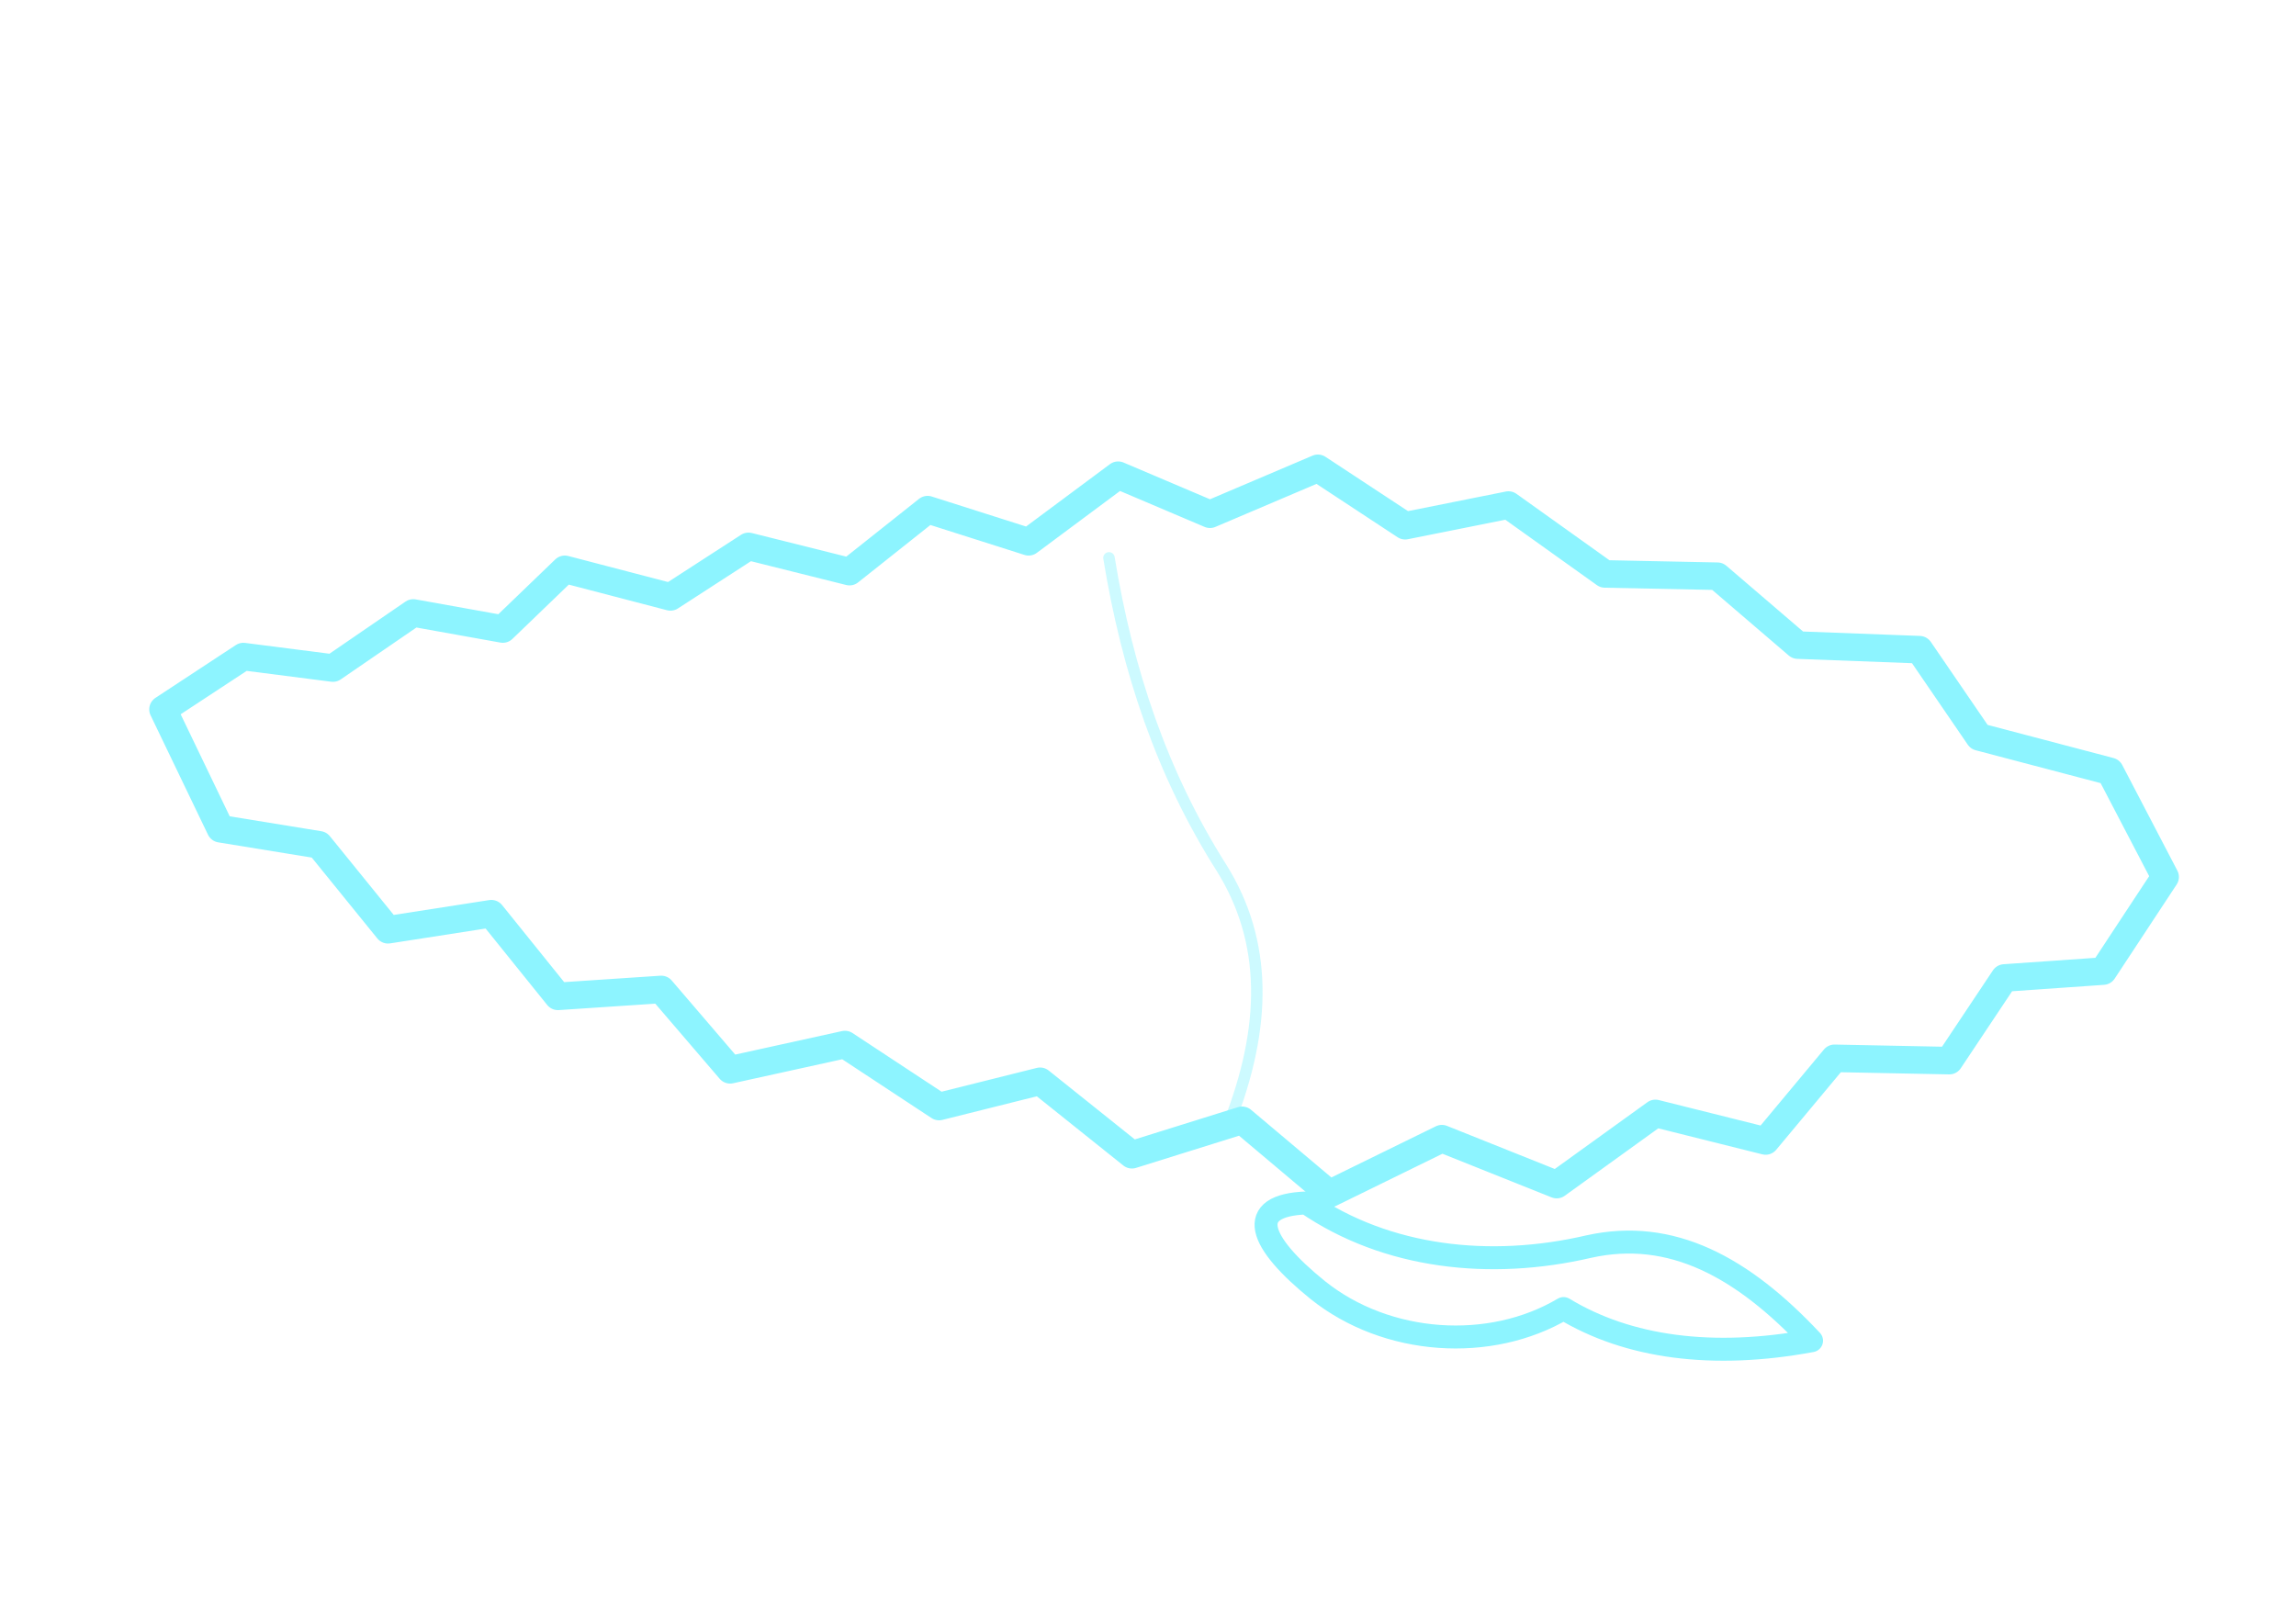
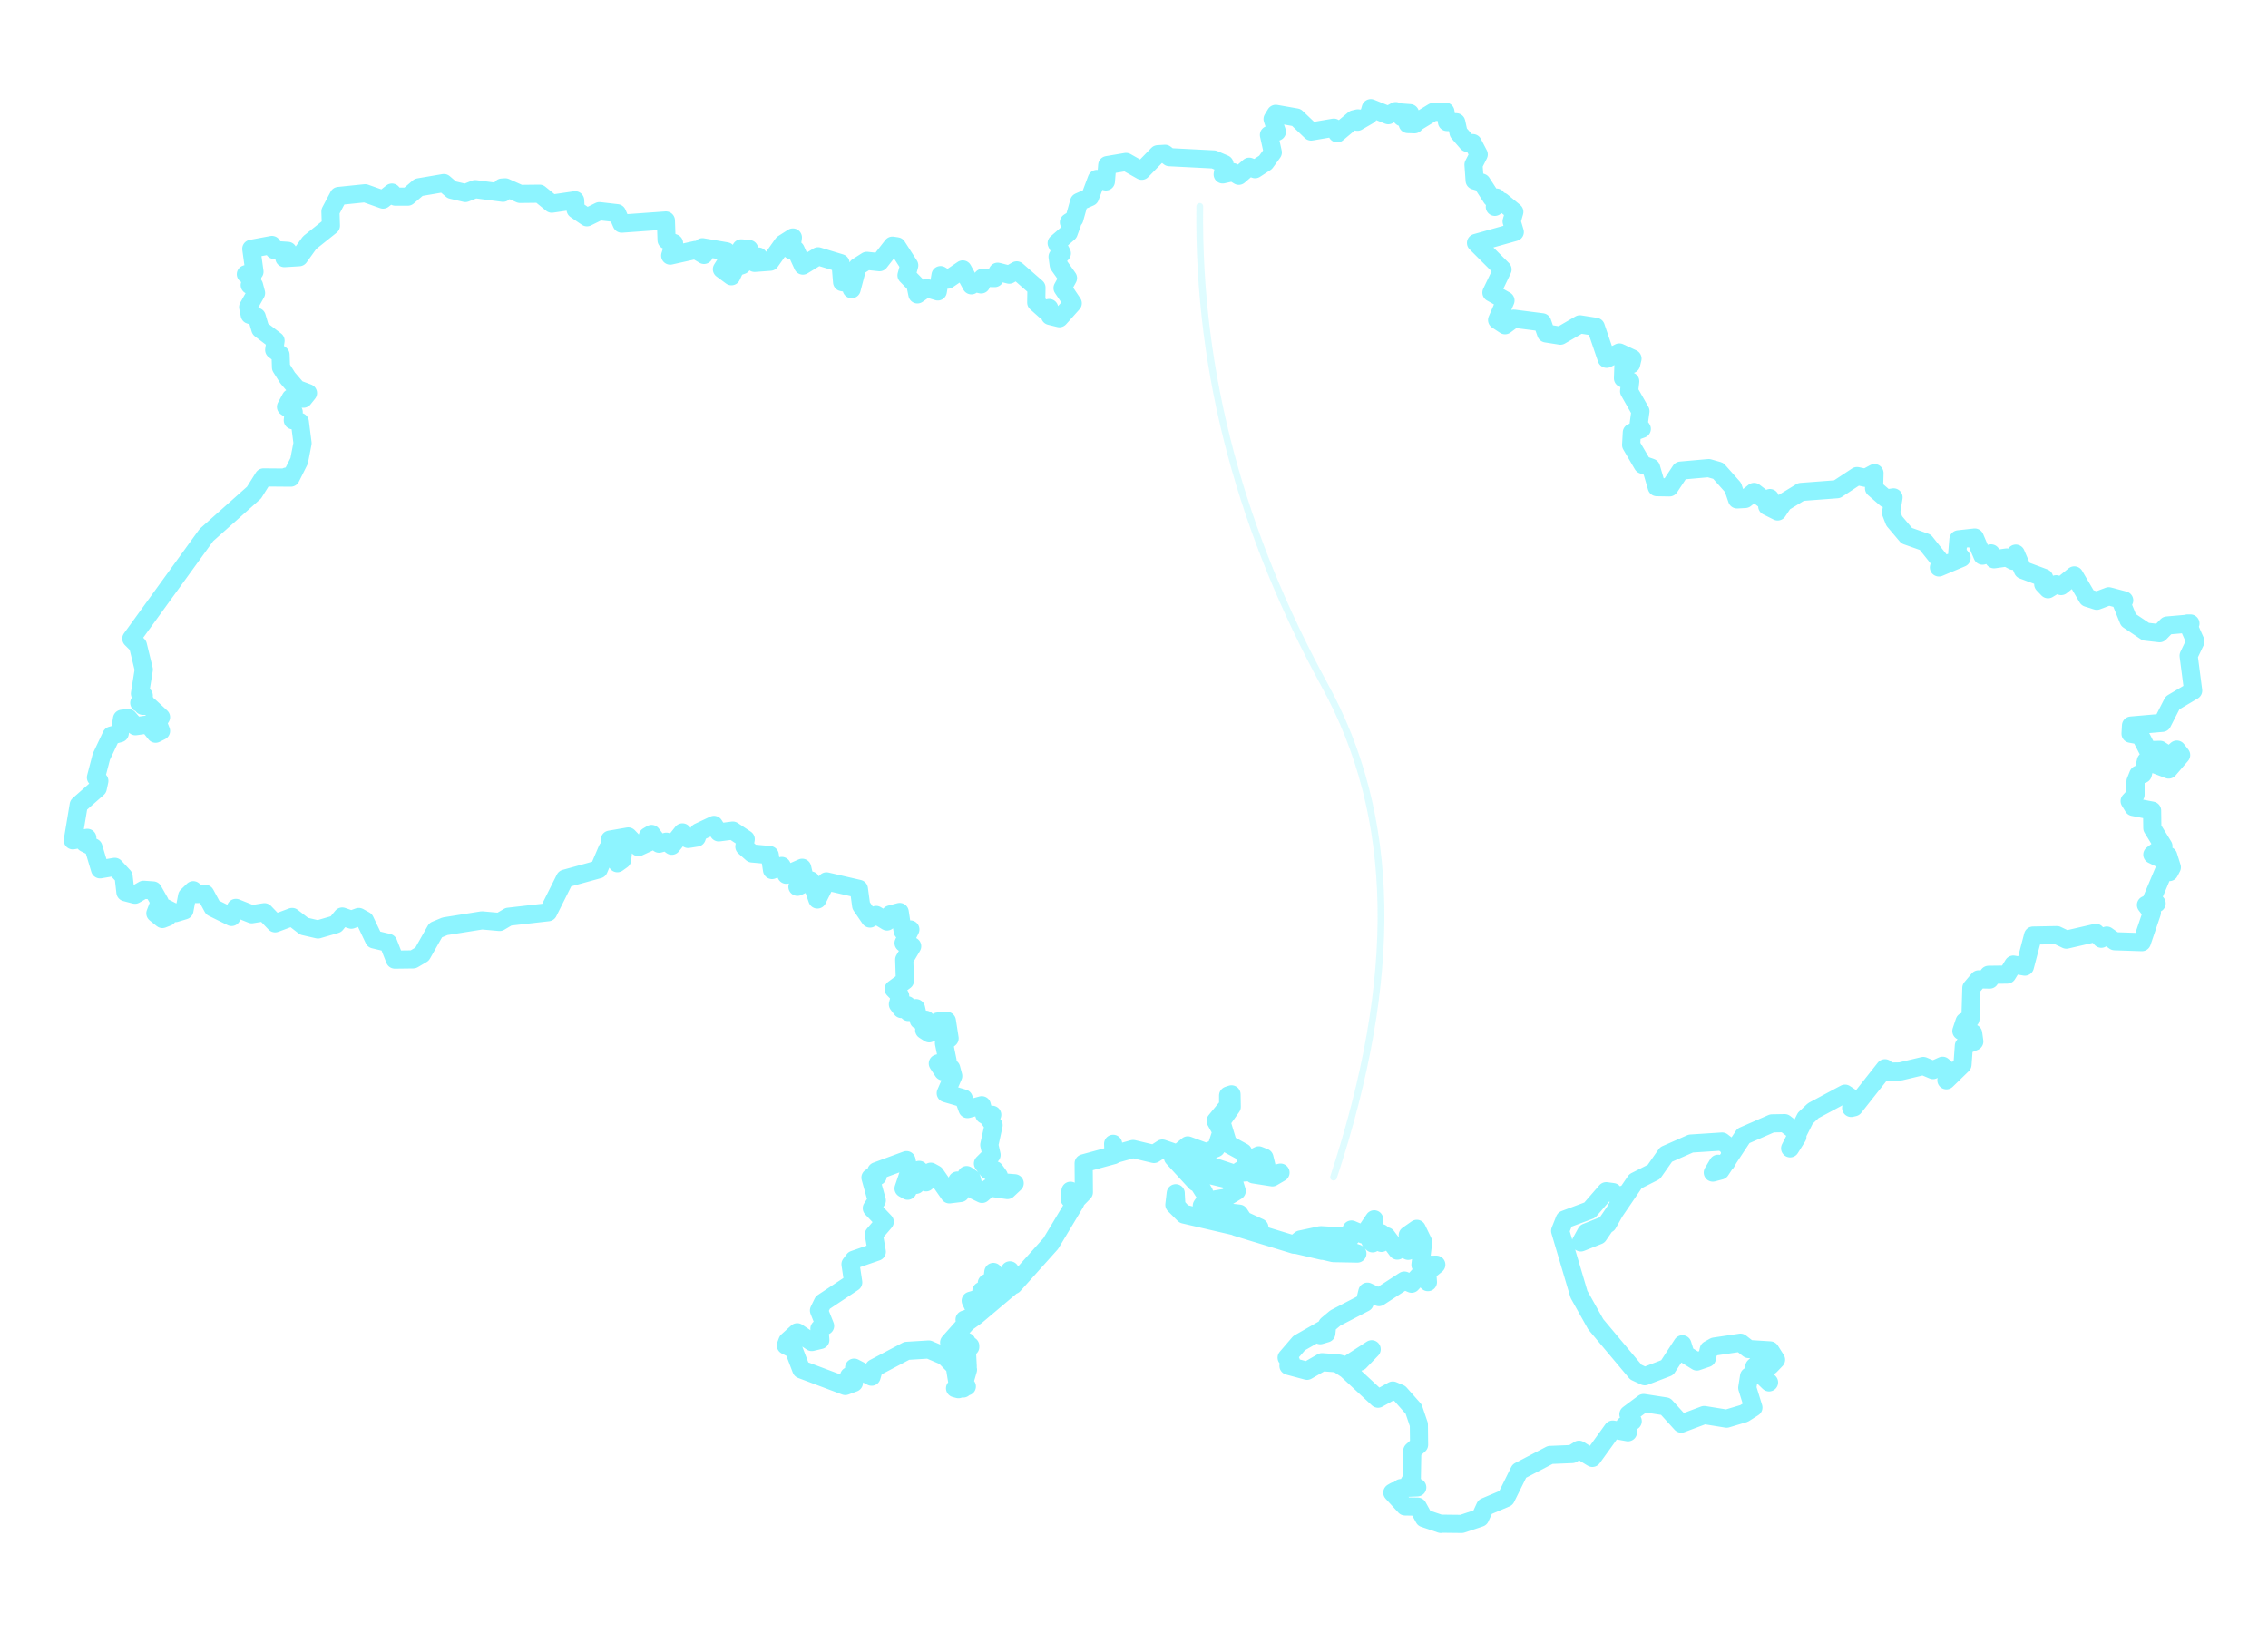
- <svg xmlns="http://www.w3.org/2000/svg" viewBox="0 0 1000 700" role="img" aria-label="Ukraine outline map">
-   <g fill="none" stroke="#8df4ff" stroke-linecap="round" stroke-linejoin="round">
-     <path d="M71 309 L106 286 L145 291 L180 267 L219 274 L246 248 L292 260 L326 238 L370 249 L404 222 L448 236 L487 207 L527 224 L574 204 L612 229 L657 220 L699 250 L748 251 L783 281 L836 283 L862 321 L919 336 L943 382 L916 423 L873 426 L849 462 L799 461 L769 497 L721 485 L678 516 L628 496 L579 520 L541 488 L493 503 L453 471 L409 482 L368 455 L318 466 L288 431 L243 434 L214 398 L169 405 L139 368 L96 361 Z" stroke-width="12" />
-     <path d="M569 524 C604 548 649 553 692 543 C728 535 759 552 789 584 C746 592 709 587 681 570 C649 589 604 586 574 562 C548 541 542 525 569 524 Z" stroke-width="10" />
-     <path d="M483 243 C491 292 506 337 532 378 C552 410 552 447 535 490" stroke-width="5" opacity=".44" />
+ <svg xmlns="http://www.w3.org/2000/svg" viewBox="0 0 1000 720" role="img" aria-label="Ukraine outline map including Crimea">
+   <g fill="none" stroke-linecap="round" stroke-linejoin="round">
+     <path d="M635.3 671.9 L627.9 669.4 L625.1 664.3 L619.5 664.2 L613.9 658.1 L615.1 657.4 L615.6 659.4 L617.7 656.1 L624.9 655.8 L620.7 654.9 L622.5 651.8 L622.7 639.7 L625.7 637 L625.6 628.1 L623.3 621.3 L617.2 614.4 L614.1 613.1 L607.6 616.7 L593.6 603.7 L595.8 605.4 L597.6 600.2 L599.5 600.4 L604.8 594.9 L593.7 602.1 L590.4 601.2 L593.4 603.6 L589.6 601.1 L582.9 600.6 L576.3 604.4 L568.1 602.2 L569.2 600.3 L567.3 598.6 L572.8 592.2 L583.3 586.2 L582.1 588.7 L584.8 587.9 L585.2 584.1 L588.8 581.1 L601.7 574.4 L602.9 569.5 L608 571.9 L619.2 564.6 L622.4 566 L626.1 561.9 L629.6 565.3 L629.3 560.9 L633.3 557.6 L626.3 557.7 L627.5 547.6 L624.7 541.8 L620.7 544.6 L623.6 548.1 L620 548.1 L620.9 551.5 L618.3 549.9 L616.1 551.4 L611.4 545.1 L609.1 548 L610.5 545.5 L609 543.7 L605.7 543.8 L604.7 545.6 L605.9 537.6 L601.3 544.4 L595.9 542.1 L595.7 545.4 L582.3 544.6 L573.4 546.5 L570.6 548.8 L545.1 541 L554.2 543.8 L555.3 541.2 L548.3 538 L546.4 535.1 L541 534.5 L537.2 530.1 L536 533.9 L531.1 533.9 L529.9 531.6 L531.3 529.6 L540.4 528.1 L545.3 525.1 L543.9 520.6 L529.4 517.1 L526.9 518.7 L527.2 521.3 L517.2 510.4 L520.7 513.5 L529.8 512.7 L543.7 517.3 L550.6 516.8 L550.3 515.5 L552.7 517.8 L561 519.1 L564.6 517 L558.7 518.6 L557.3 517.1 L558.9 516 L557 516 L558.8 515.9 L557.3 515.6 L558.7 515.3 L557.5 510.4 L555 509.4 L549.7 512 L548.1 508 L541.5 504.4 L538.5 494.5 L543.1 488 L543 482.5 L541.5 483 L541.5 487.5 L536 494.2 L538.6 498.9 L536.2 506.2 L531.9 508 L523.7 505 L519.2 508.7 L512.5 506.4 L508.8 508.8 L499.6 506.6 L491.7 508.8 L490.8 504.3 L491 509.3 L477.8 512.9 L477.9 525.7 L474 529.7 L472 525 L471.6 528.6 L474.1 530.3 L463.3 548.3 L446.9 566.6 L445.3 560.1 L442.2 568.7 L438 560.8 L436.7 570.8 L435.1 565.7 L435.6 573.2 L432.7 569.2 L432.8 572.1 L428 573.5 L429.8 577.3 L432.9 577.8 L445.9 567.1 L430.5 580.1 L426.9 582.7 L430.3 580.1 L425.3 581.8 L426.5 582.9 L418.5 591.9 L420.8 594.4 L421.3 592.5 L422.4 594.2 L424.6 592.9 L422.3 595.7 L427.8 593.9 L426.3 594.9 L426.7 602.6 L425.2 602.6 L426.8 603.9 L425.1 609.8 L426.3 611.3 L423.1 609.1 L424.7 612.2 L421.1 612.1 L422.6 612.5 L421 602.6 L416.5 598 L409.5 595 L399.8 595.6 L385.4 603.2 L384.3 607 L376.6 603 L377 605.5 L374.4 606.7 L376.5 609.7 L372.7 611.1 L353.3 603.8 L349.9 594.9 L346.5 593.2 L347.2 591.3 L351.5 587.4 L357.9 591.7 L361.7 590.8 L361.3 585.8 L363.8 584.6 L361.1 577.8 L362.8 574.3 L376.2 565.4 L375 557.4 L376.5 555.4 L386.6 551.9 L385.3 544.3 L390.1 538.7 L384.4 532.7 L386.6 529.3 L383.8 519.2 L387 518.6 L386.4 516.4 L399.7 511.5 L400.8 516.9 L398.4 524 L400.2 525 L401.4 522.5 L403.9 522.4 L403.4 518.4 L405.3 515.8 L408.3 521.3 L410.4 516.6 L412.4 517.7 L418.6 526.6 L423.5 526 L422.1 520.5 L425.3 521.2 L426.2 518.1 L428.4 519.6 L429.7 524.8 L433 526.4 L436.2 523.6 L444.2 524.7 L447.4 521.7 L442.2 521.3 L439 518.9 L440.4 518.4 L438.6 515.9 L436.8 516.7 L437.3 515.2 L435.7 516 L433.4 513 L437.2 509.2 L436.2 504.8 L438.1 496.1 L435.8 492.9 L437.5 491.5 L434 491.5 L432.9 487.3 L426.6 489 L424.9 484.3 L417 482 L420.3 474.4 L419.4 471 L415.8 472.4 L413.5 468.9 L417.8 467.7 L416.2 459.9 L418.7 457.8 L417.5 450.1 L413.5 450.4 L412.6 454.4 L409.7 455.6 L407.5 454.2 L408.2 449.6 L405.1 449.8 L403.9 444.5 L400.5 446.2 L400 443.2 L397.5 444.9 L395.9 442.8 L396.9 439.1 L394 436.1 L399 432.4 L398.7 423.1 L402.2 417.2 L398.4 415.8 L401.4 409.8 L398 410.5 L396.7 402.1 L392.5 403.2 L391.1 406.3 L386.3 403.4 L383.6 405 L379.7 399.3 L378.7 391.9 L364.4 388.6 L360.4 396.6 L357.5 388.2 L351.6 391 L354.5 386 L353.7 382.6 L346.7 385.7 L344.7 381.8 L340.4 383.6 L339.4 377 L331.6 376.3 L328.2 373.3 L328.8 370 L323.1 366.2 L316.9 367 L314.8 363.7 L308 366.9 L307.2 369.3 L303.4 369.9 L300.9 367 L296.2 372.9 L293.8 371.1 L290.6 372 L287.3 367.7 L285.6 368.7 L286.3 371.3 L281.5 373.5 L277 368.8 L268.9 370.2 L274.7 375.4 L274.3 379.1 L272.2 380.6 L267.8 374.4 L264 383.3 L249.1 387.4 L241.7 402.2 L224.2 404.2 L220.3 406.5 L212.5 405.8 L196.2 408.4 L192.1 410.1 L186.1 420.7 L182.2 423 L174.1 423.1 L171.2 415.7 L164.9 414.2 L160.9 405.8 L158.2 404.3 L154.9 405.5 L150.9 404.1 L148.1 407.5 L140.2 409.8 L134.1 408.4 L128.8 404.3 L121.3 407.1 L116.6 402.2 L111 403.1 L104 400.3 L102.1 404.3 L93.8 400.2 L90.5 394.1 L86.4 394.2 L85.2 392.5 L82.5 395.1 L81.3 401.4 L77.3 402.6 L72.8 400.3 L73.9 404.3 L71.6 405.2 L68.5 402.7 L70.4 397.7 L67.5 392.6 L63.3 392.3 L59.5 394.5 L55.3 393.4 L54.5 386.4 L50.6 382.2 L44.1 383.3 L41.2 373.6 L37.4 371.7 L38.5 369.4 L32.1 370.5 L34.7 354.9 L43.1 347.5 L43.8 344.3 L42.3 342.8 L44.7 333.6 L49.1 324.3 L52.8 323.3 L53.8 316.9 L56.6 316.6 L59.7 320.2 L65.3 319.4 L68.6 323.5 L71 322.3 L69.5 318.4 L71 316.2 L65.6 311.2 L63 311.2 L63.9 309.2 L61.4 309.9 L63.4 306.7 L61.7 305.8 L63.4 295.2 L60.8 284.5 L57.9 281.6 L91 235.9 L112 217.2 L116.2 210.5 L128.2 210.6 L131.9 203.2 L133.4 195.4 L132.2 186 L129.1 185.3 L129.5 181.7 L126.1 179.4 L128.2 175.5 L133.8 175.8 L135.8 173.3 L131 171.5 L126.8 166.6 L123.9 162 L123.7 156.4 L120.9 154.3 L121.5 150.2 L114.8 145.1 L113.2 139.7 L110.1 138.8 L109.4 135.4 L112.9 129.2 L112 125.8 L110.1 125.7 L111.2 122.6 L108.4 120.9 L112.2 119.8 L110.8 109.7 L119.9 108 L120.9 110.2 L126.9 110.6 L125.4 113.8 L131.9 113.4 L136.5 107 L145.9 99.5 L145.7 93.2 L149.3 86.4 L161 85.2 L168.9 88 L172.8 84.9 L174.3 86.7 L179.8 86.7 L184.6 82.6 L195.7 80.7 L199.2 83.7 L205.2 85.1 L209.5 83.4 L221.8 85 L221.3 82.7 L222.8 82.6 L229.3 85.5 L237.9 85.4 L243.3 89.8 L253.6 88.3 L253.8 92.4 L258.8 95.8 L264.3 93.1 L272.1 94 L274.1 98.6 L293.6 97.2 L293.9 105.9 L297.2 107.2 L295.5 112.7 L306.7 110.2 L310.4 112.4 L309.7 109 L320.3 110.8 L321.1 114.2 L318.3 118.7 L322.5 121.8 L324.3 117.9 L327.2 116.9 L326.8 109.5 L330.3 109.8 L331.5 114 L334.4 113.1 L332.7 115.9 L339.6 115.4 L345.2 107.5 L349.6 104.7 L348.8 110.3 L350.8 110.1 L354 117.1 L360.7 113 L370.6 116 L371.3 124.4 L374.7 125 L375.5 127.5 L378.1 117.6 L382.2 115 L387.8 115.6 L393.5 108.3 L395.5 108.6 L400.9 117 L399.7 121.4 L403.6 125.4 L404.5 129.8 L408.5 127 L413.5 128.5 L414.7 121.3 L417.9 123.3 L424.5 118.8 L428.3 125.8 L428.3 124.4 L432.6 125.4 L433.2 122.5 L438.6 122.6 L439.9 119.8 L445 121.1 L448.3 119.2 L457 126.8 L456.9 133.4 L460.7 136.8 L462.6 135.8 L463 139.3 L467.1 140.3 L473 133.7 L468.5 127 L470.9 122.6 L466.8 116.8 L466.3 113.2 L468.2 111.7 L465.9 107.2 L471.2 102.6 L472.7 98.5 L471.3 98 L473.7 96.5 L475.8 89 L480.6 86.9 L483.6 78.9 L487.6 80 L488.2 72.8 L496.5 71.4 L503.4 75.3 L510.5 68 L513.7 67.8 L515.6 69.3 L535.2 70.3 L539.9 72.3 L539.1 76.9 L543.6 75.9 L546.2 77.5 L550.8 73.5 L553.4 74.6 L558 71.6 L561.2 67.2 L559.5 59.5 L563 58.1 L561.1 52.5 L562.5 50.2 L571.6 51.8 L578.1 58 L588.1 56.3 L589.6 58.8 L597 52.6 L598.7 52.2 L598.5 53.7 L603.5 50.8 L604.4 47.7 L612.1 50.8 L615.4 49 L618.1 51.7 L617.7 49.6 L621.7 49.9 L620.7 54.7 L623.7 54.8 L623.4 52.8 L624.7 53.8 L631.9 49.4 L637.3 49.2 L638 53.8 L642.1 53.9 L643.1 58.5 L647 63 L649.4 63.1 L652 68.1 L649.7 72.6 L650.2 79.6 L653.3 80.5 L657.7 87.3 L659.8 87.1 L659.1 91.2 L662.1 88.8 L667.7 93.4 L666.5 97.6 L667.9 102.3 L650.8 107.1 L662.5 118.8 L657.6 129 L663.8 132.5 L660.1 141.1 L663.6 143.4 L667.5 140.5 L680 142.1 L681.7 147 L688 148 L696.6 143 L703.6 144.1 L708.4 158.2 L714 155.4 L719.8 158.1 L719.2 160.6 L715.8 161.2 L715.6 166.8 L718.8 168.1 L718.3 172.5 L723.3 181.3 L722.5 187.1 L723.9 189.1 L719.5 190.7 L719.2 196.2 L724.3 204.9 L728 206.2 L730.5 214.8 L736.1 214.9 L741 207.5 L753.4 206.4 L757.6 207.6 L764.1 214.9 L765.9 220.2 L769.5 220 L773.4 216.9 L778.5 220.8 L780.4 219.6 L779.2 223.2 L783.8 225.5 L786.4 221.6 L794.1 216.9 L810 215.7 L818.8 209.9 L822.6 210.7 L826.5 208.6 L826.3 215.3 L831.5 219.8 L834.9 219.3 L833.8 226.1 L835.2 229.7 L840.7 236.2 L848.9 239.1 L855.6 247.5 L854.9 250.2 L864.9 246 L863 243.7 L863.5 237.8 L870.7 237 L874.1 245 L877.9 244 L879.2 246.6 L884.8 245.8 L887.6 247.3 L888.8 244.1 L891.9 251.3 L901.3 254.8 L900.9 257.6 L903 259.8 L906.6 257.6 L908.8 258.4 L914.6 253.7 L920.4 263.6 L924.5 264.9 L929.8 262.9 L936.6 264.7 L935.5 266 L938.5 273.4 L946.1 278.5 L952.2 279.2 L955.5 275.8 L965.8 274.9 L964.5 274.9 L968 282.8 L965 289.1 L967 304.5 L957.9 309.9 L953.4 318.7 L939.6 319.9 L939.4 323.5 L943.7 324.3 L947.9 332.5 L948.5 330.7 L952.4 330.6 L956.6 333.4 L959.8 330.5 L961.7 332.9 L956.2 339.3 L946.2 335.5 L944.8 341.3 L942.8 341.5 L941.6 344.5 L941.6 350.4 L939 353.2 L940.6 355.8 L948.9 357.4 L949 365.1 L953.9 373.1 L949 376.8 L952.9 378.7 L956 377.3 L957.6 382.4 L956.5 384.5 L954 384.2 L948.7 396.8 L950.9 398.3 L946.2 399 L948.8 402.4 L944.4 415.4 L932.4 415 L928.9 412.5 L926.5 413.9 L924.1 411.3 L911.1 414.3 L906.9 412.3 L896.4 412.5 L892.8 426.2 L887.7 425.3 L885 429.7 L876.8 429.8 L877.3 431.9 L872.4 431.8 L869.2 435.6 L868.8 449.3 L866.2 450.4 L864.8 454.6 L870 455.6 L870.5 459.2 L865.9 461.1 L865.3 469.4 L858.2 476.3 L860 472.9 L856.5 469.9 L852.3 471.8 L848 470 L837.9 472.4 L831.7 472.5 L831.1 471 L817.5 488.2 L816.2 488.5 L818.3 487.1 L817.9 485.1 L813.5 482.2 L799.5 489.7 L796 493 L789.3 506.3 L792.5 501.2 L791.8 499 L786.9 495.2 L781.3 495.3 L768.7 500.8 L758.6 516.1 L755.2 517 L757.5 513.1 L758.5 514.5 L761.1 512.6 L764.9 505.8 L763.3 505.9 L763 509 L762.4 505.7 L759.3 503.3 L745.5 504.2 L734.6 509 L729.2 516.7 L721.1 520.8 L704.8 544.7 L697 547.8 L699.4 543.4 L708.9 539.6 L716.3 526.5 L714.2 528.9 L711.2 525.6 L708.2 525.2 L700.9 533.6 L689.9 537.7 L687.9 542.7 L696.2 570.7 L703.6 583.9 L721.3 605 L725.2 606.8 L735.1 603 L741.8 592.7 L743.2 597.2 L748.2 600.3 L752.6 598.8 L753.4 595.1 L755.9 593.7 L767.4 592 L771 594.8 L780.5 595.4 L783.1 599.5 L780.5 602.2 L775.5 600.8 L773.5 602.6 L775.2 604.3 L771.2 606.8 L770.4 611.9 L773.1 620.6 L769 623.2 L761.3 625.5 L751.4 623.9 L741.3 627.7 L734.4 620.1 L724.7 618.6 L718 623.6 L719.9 626.6 L716.3 628.5 L717.8 631.5 L711.1 630.3 L702.1 642.8 L696.2 639.2 L693.2 641.1 L683.5 641.5 L669.9 648.6 L664 660.5 L654.8 664.4 L652.6 669.2 L644.5 671.9 L635.6 671.8 L635.3 671.9 Z       M777.1 606.6 L780 609.5 L776.9 606.5 L777.1 606.6 Z       M571 548.7 L583 551.5 L587.3 549.2 L587.7 550.9 L591.3 550.2 L598.5 552.7 L587.9 552.5 L570.8 548.5 L571 548.7 Z       M518.4 526.6 L518.7 531.7 L521.7 535 L544.1 540.6 L522.1 535.5 L517.8 531.2 L518.4 526.1 L518.4 526.6 Z       M604.3 547.2 L605.2 548.2 L604.2 547.2 L604.3 547.2 Z       M426.1 591.7 L425.7 593.4 L427.8 593.4 L424.6 594.6 L426.2 591.6 L426.1 591.7 Z       M424.5 592.9 L425.8 591.5 L424.8 592.8 L424.5 592.9 Z       M528.7 522.1 L530.9 525.8 L528.5 522 L528.7 522.1 Z       M548.7 515.2 L546.7 516.1 L548.7 515 L548.7 515.2 Z       M127.8 210.1 L126.4 210.1 L128 210.1 L127.8 210.1 Z" stroke="#8df4ff" stroke-width="8" vector-effect="non-scaling-stroke" />
+     <path d="M529 91 C528 166 548 236 584 302 C616 360 617 431 588 519" stroke="#8df4ff" stroke-width="3" opacity=".28" vector-effect="non-scaling-stroke" />
  </g>
</svg>
